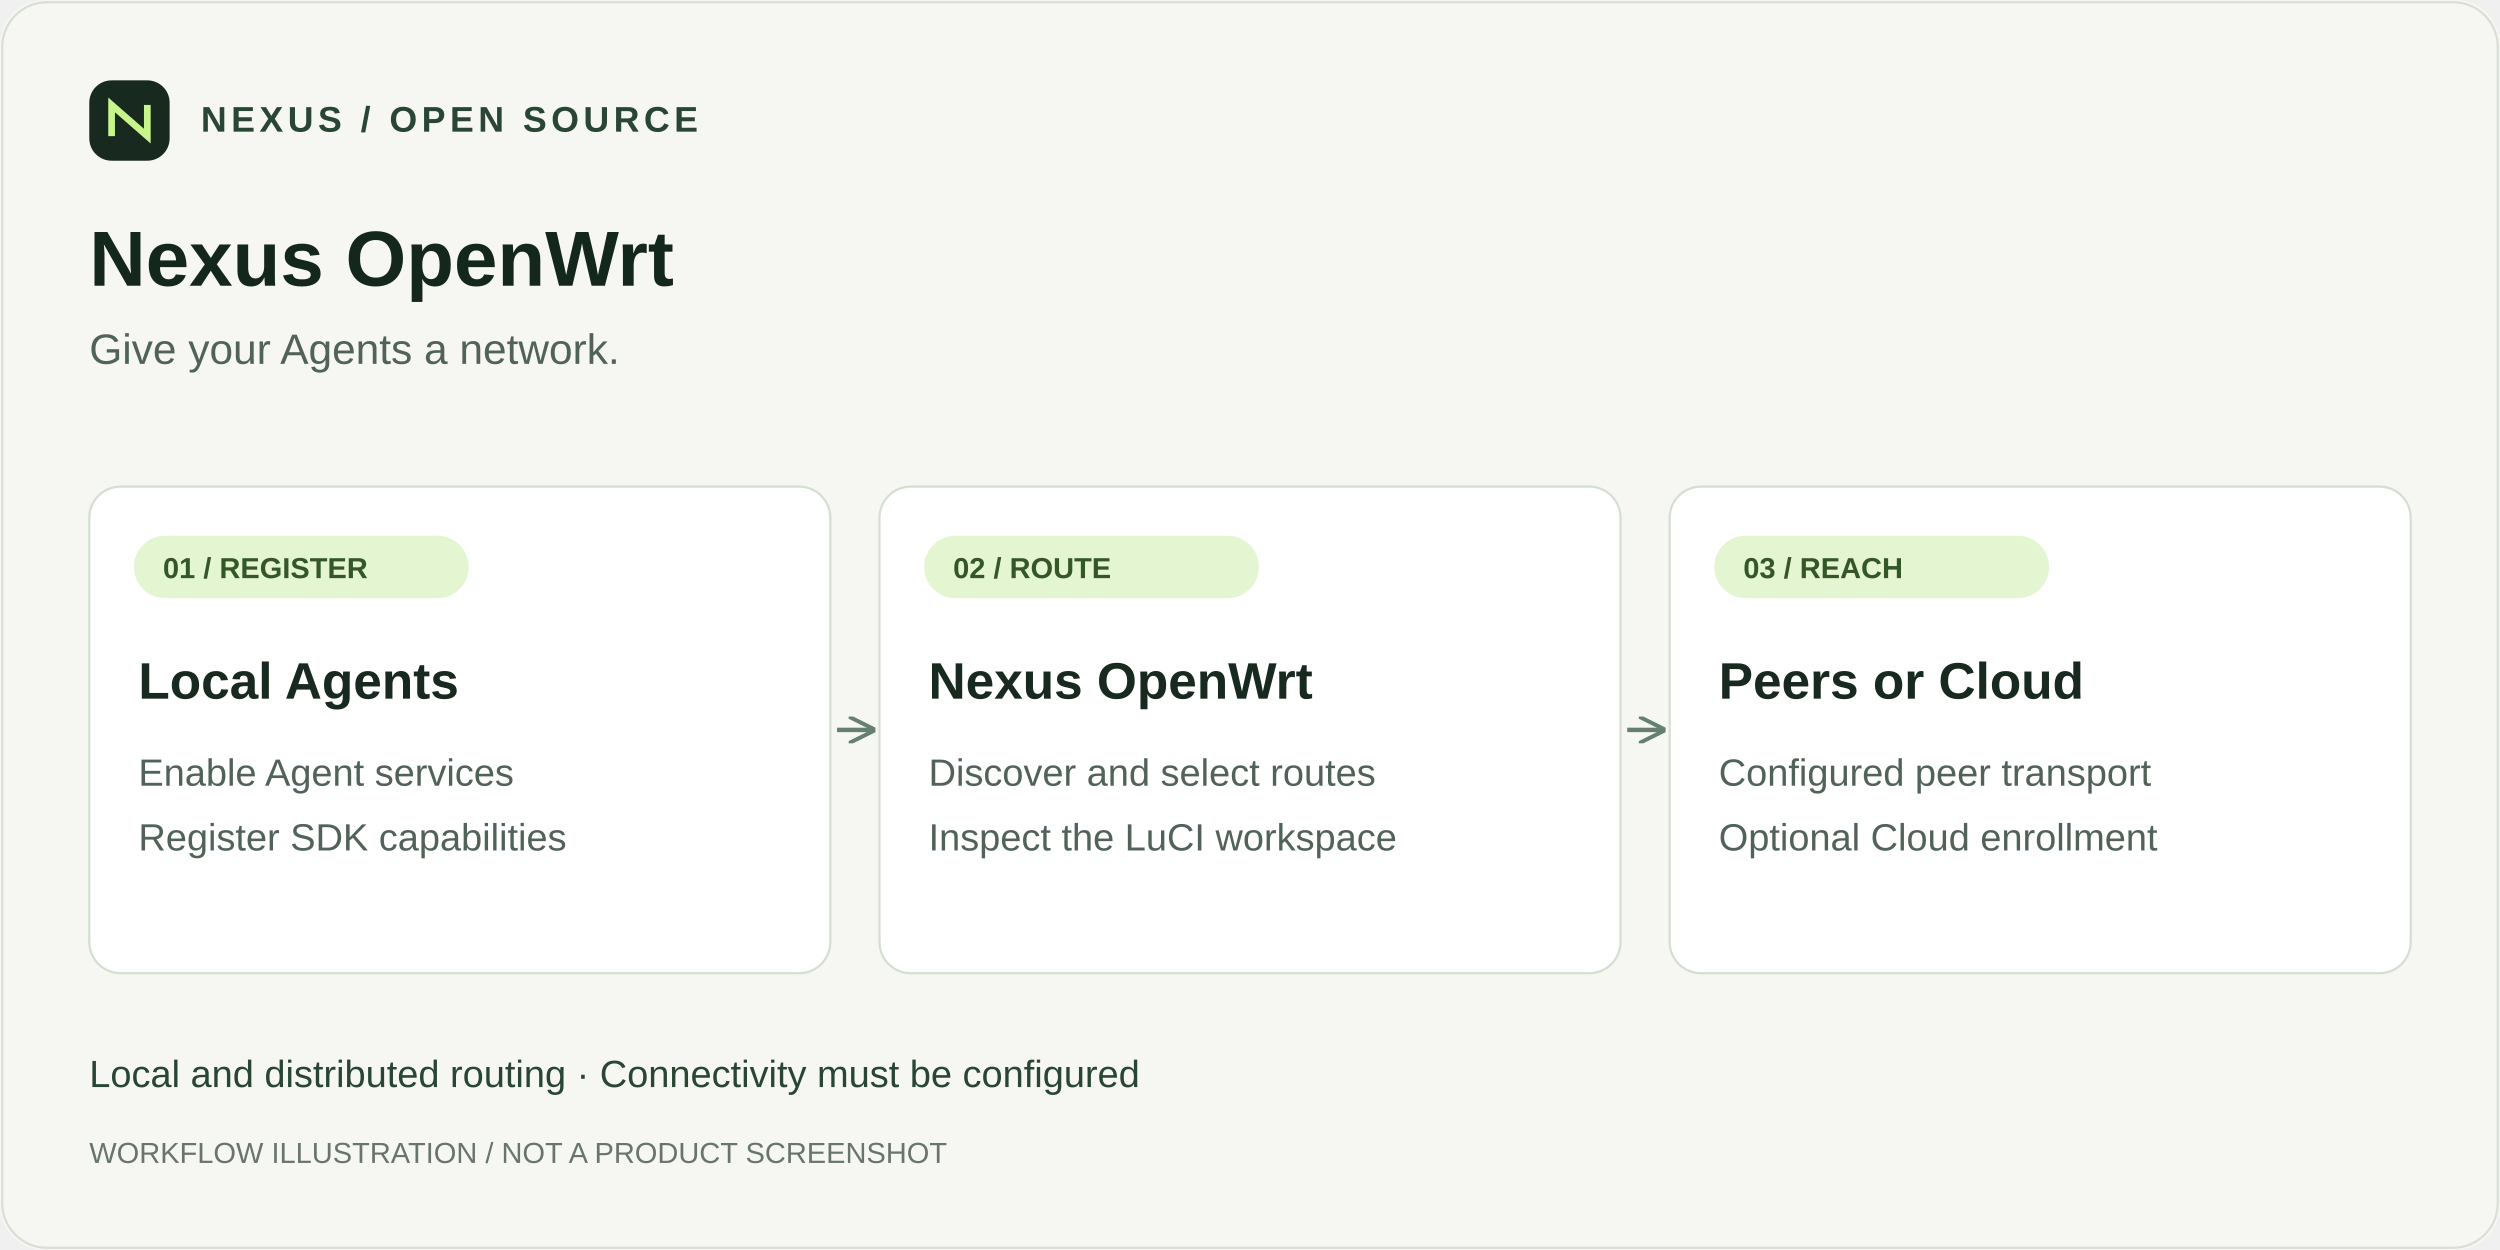
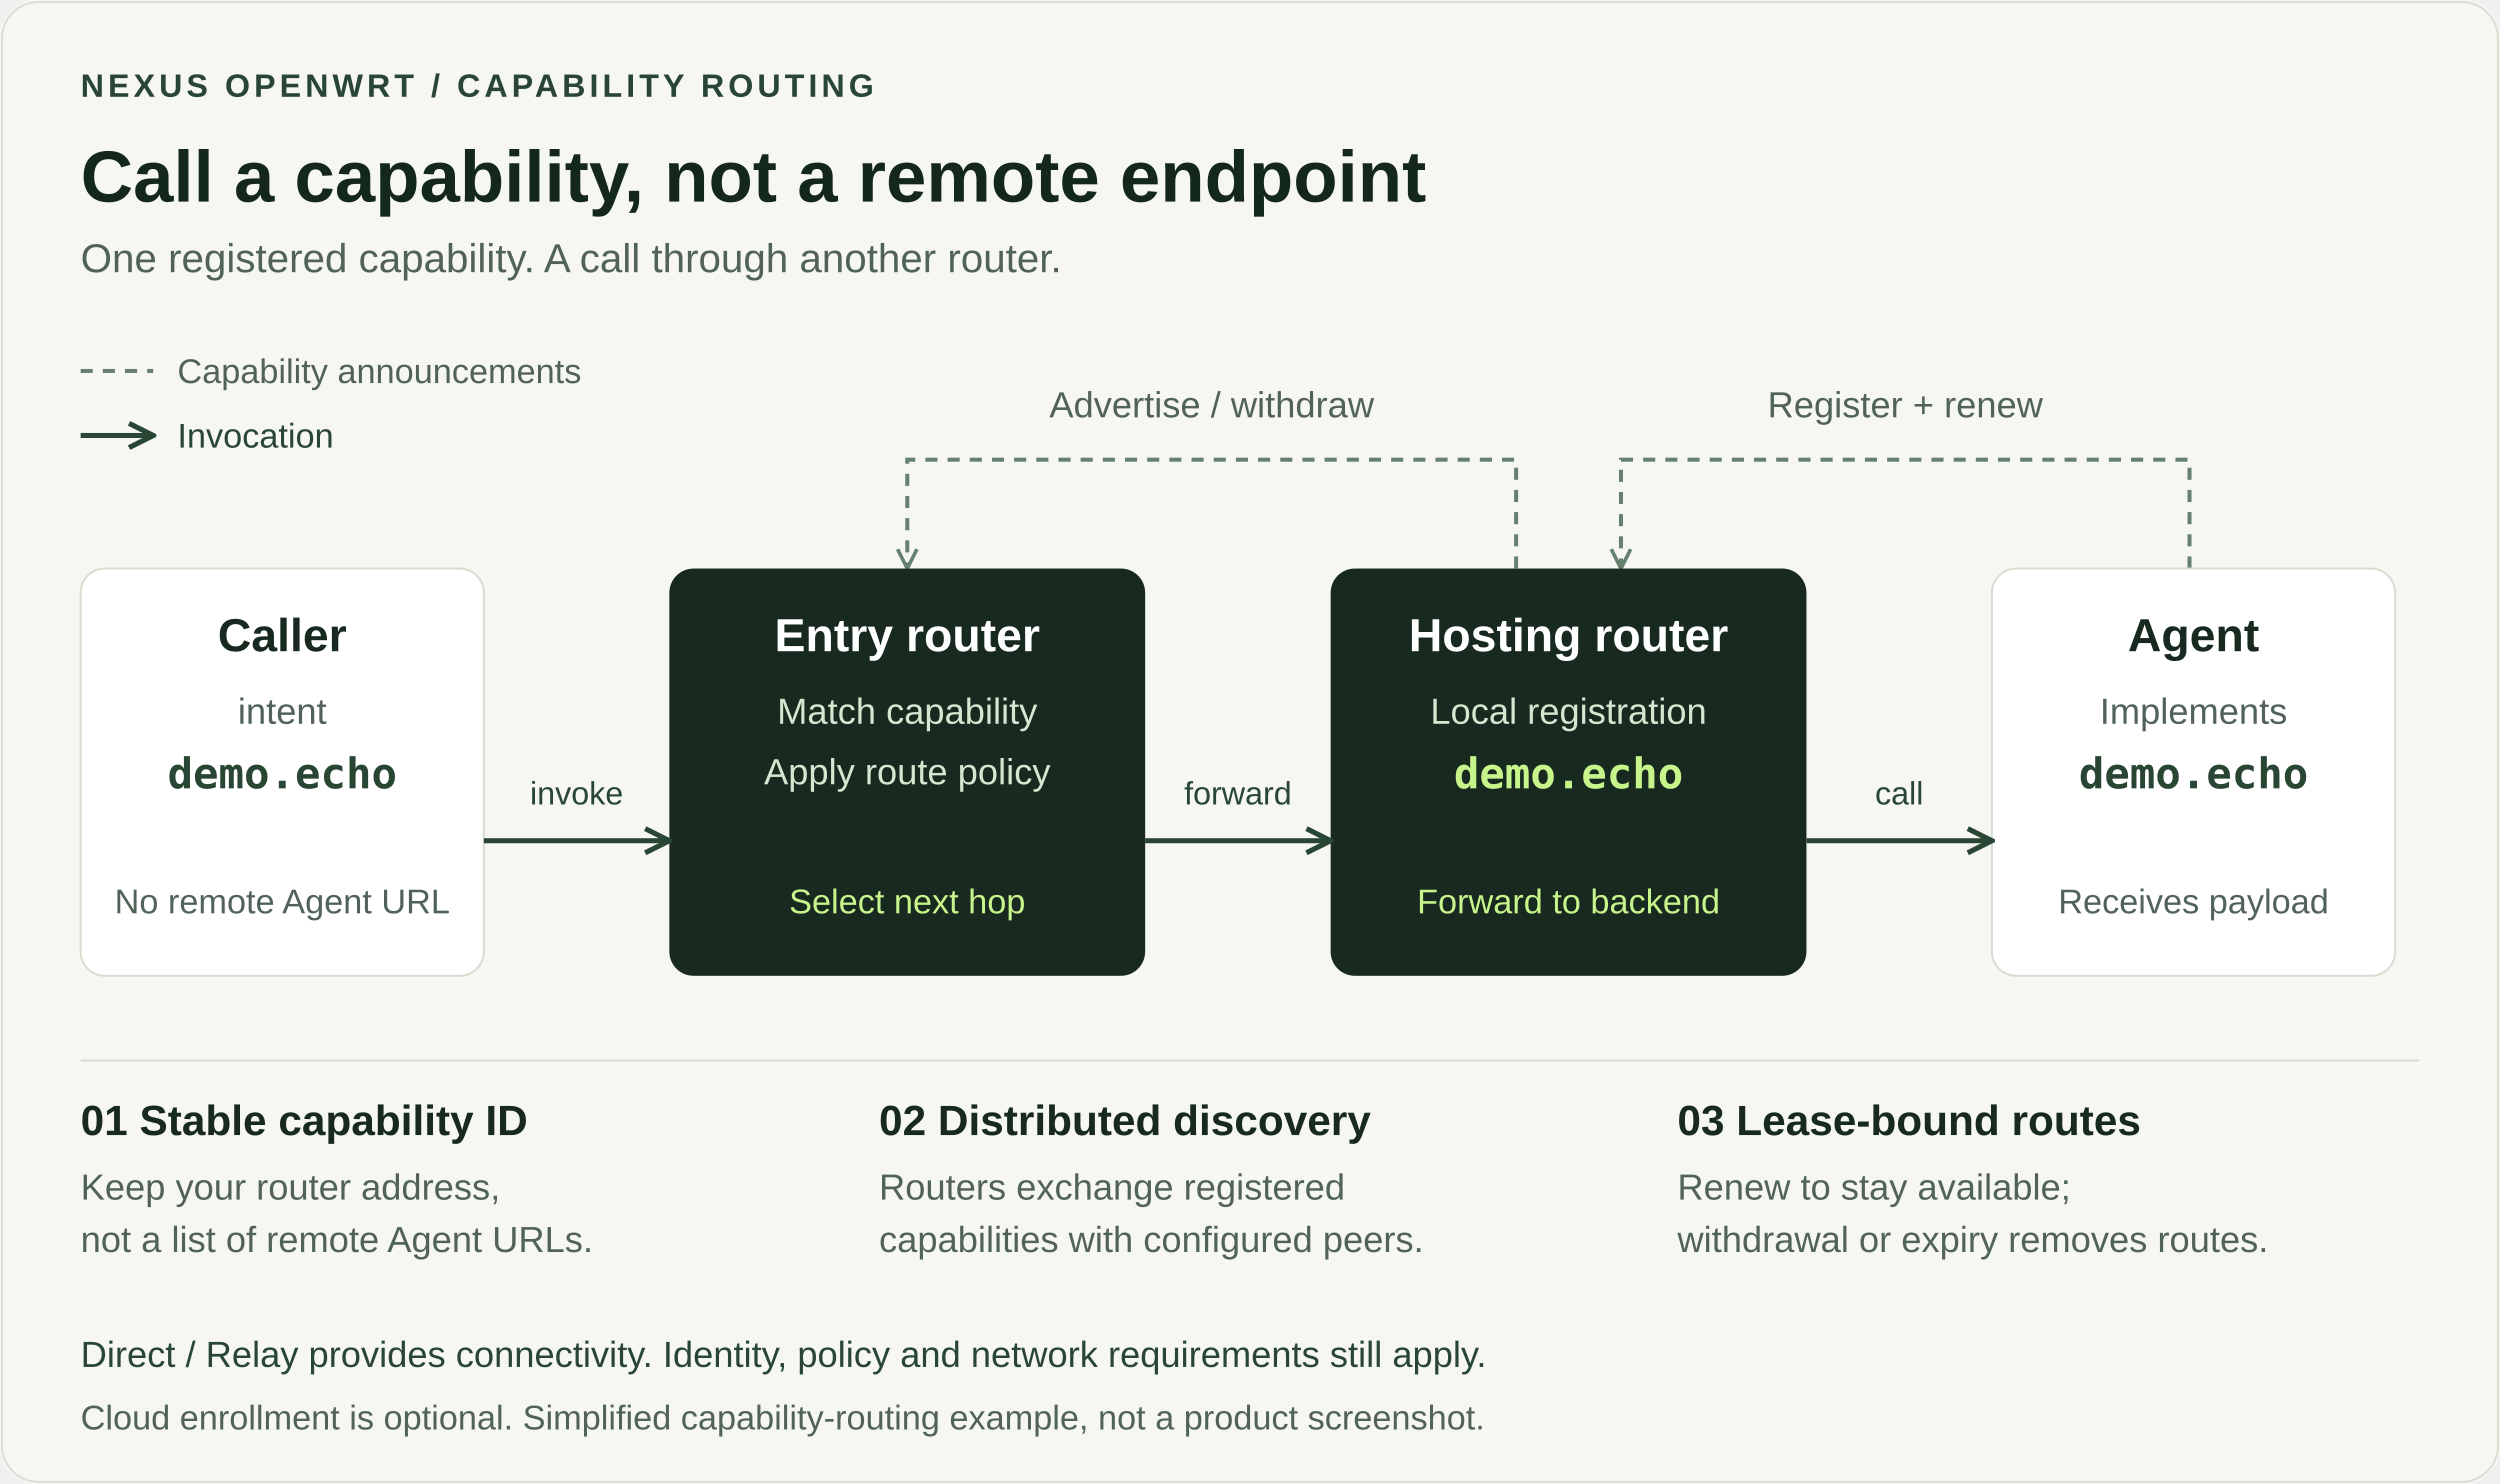
- <svg xmlns="http://www.w3.org/2000/svg" width="1120" height="560" viewBox="0 0 1120 560" role="img" aria-labelledby="title desc">
+ <svg xmlns="http://www.w3.org/2000/svg" width="1240" height="736" viewBox="0 0 1240 736" role="img" aria-labelledby="title desc">
  <defs>
-     <marker id="arrow" viewBox="0 0 10 10" refX="9" refY="5" markerWidth="6" markerHeight="6" orient="auto">
-       <path d="M0 0 L10 5 L0 10" fill="none" stroke="#65806e" stroke-width="1.5" />
+     <marker id="invoke-arrow" viewBox="0 0 10 10" refX="9" refY="5" markerWidth="6" markerHeight="6" orient="auto">
+       <path d="M1 1 L9 5 L1 9" fill="none" stroke="#294634" stroke-width="1.7" />
+     </marker>
+     <marker id="route-arrow" viewBox="0 0 10 10" refX="9" refY="5" markerWidth="6" markerHeight="6" orient="auto">
+       <path d="M1 1 L9 5 L1 9" fill="none" stroke="#65806e" stroke-width="1.5" />
    </marker>
  </defs>
-   <rect width="1120" height="560" rx="20" fill="#f6f7f2" />
-   <rect x="1" y="1" width="1118" height="558" rx="20" fill="none" stroke="#d8dfd4" />
+   <rect width="1240" height="736" rx="18" fill="#f6f7f2" />
+   <rect x="1" y="1" width="1238" height="734" rx="18" fill="none" stroke="#d8dfd4" />
  <g font-family="Segoe UI, Arial, sans-serif">
-     <rect x="40" y="36" width="36" height="36" rx="10" fill="#182a20" />
-     <path d="M50 61 V47 L66 61 V47" fill="none" stroke="#c7f58b" stroke-width="3" />
-     <text x="90" y="59" fill="#294634" font-size="16" font-weight="700" letter-spacing="2">NEXUS / OPEN SOURCE</text>
-     <text x="40" y="128" fill="#14271c" font-size="35" font-weight="700">Nexus OpenWrt</text>
-     <text x="40" y="163" fill="#516358" font-size="19">Give your Agents a network.</text>
-     <rect x="40" y="218" width="332" height="218" rx="14" fill="#fff" stroke="#d5dfd1" />
-     <rect x="60" y="240" width="150" height="28" rx="14" fill="#e4f5d2" />
-     <text x="73" y="259" fill="#355728" font-size="13" font-weight="700">01 / REGISTER</text>
-     <text x="62" y="313" fill="#182a20" font-size="23" font-weight="700">Local Agents</text>
-     <text x="62" y="352" fill="#516358" font-size="17">Enable Agent services</text>
-     <text x="62" y="381" fill="#516358" font-size="17">Register SDK capabilities</text>
-     <rect x="394" y="218" width="332" height="218" rx="14" fill="#fff" stroke="#d5dfd1" />
-     <rect x="414" y="240" width="150" height="28" rx="14" fill="#e4f5d2" />
-     <text x="427" y="259" fill="#355728" font-size="13" font-weight="700">02 / ROUTE</text>
-     <text x="416" y="313" fill="#182a20" font-size="23" font-weight="700">Nexus OpenWrt</text>
-     <text x="416" y="352" fill="#516358" font-size="17">Discover and select routes</text>
-     <text x="416" y="381" fill="#516358" font-size="17">Inspect the LuCI workspace</text>
-     <rect x="748" y="218" width="332" height="218" rx="14" fill="#fff" stroke="#d5dfd1" />
-     <rect x="768" y="240" width="150" height="28" rx="14" fill="#e4f5d2" />
-     <text x="781" y="259" fill="#355728" font-size="13" font-weight="700">03 / REACH</text>
-     <text x="770" y="313" fill="#182a20" font-size="23" font-weight="700">Peers or Cloud</text>
-     <text x="770" y="352" fill="#516358" font-size="17">Configured peer transport</text>
-     <text x="770" y="381" fill="#516358" font-size="17">Optional Cloud enrollment</text>
-     <path d="M375 327 H391" fill="none" stroke="#65806e" stroke-width="2" marker-end="url(#arrow)" />
-     <path d="M729 327 H745" fill="none" stroke="#65806e" stroke-width="2" marker-end="url(#arrow)" />
-     <text x="40" y="487" fill="#294634" font-size="17">Local and distributed routing · Connectivity must be configured</text>
-     <text x="40" y="521" fill="#68756b" font-size="13">WORKFLOW ILLUSTRATION / NOT A PRODUCT SCREENSHOT</text>
+     <text x="40" y="48" fill="#294634" font-size="16" font-weight="700" letter-spacing="2">NEXUS OPENWRT / CAPABILITY ROUTING</text>
+     <text x="40" y="100" fill="#14271c" font-size="36" font-weight="700">Call a capability, not a remote endpoint</text>
+     <text x="40" y="135" fill="#516358" font-size="20">One registered capability. A call through another router.</text>
+     <path d="M40 184 H76" stroke="#65806e" stroke-width="2" stroke-dasharray="6 5" />
+     <text x="88" y="190" fill="#516358" font-size="17">Capability announcements</text>
+     <path d="M40 216 H76" stroke="#294634" stroke-width="2.5" marker-end="url(#invoke-arrow)" />
+     <text x="88" y="222" fill="#294634" font-size="17">Invocation</text>
+     <g fill="none" stroke="#65806e" stroke-width="2" stroke-dasharray="6 5" marker-end="url(#route-arrow)">
+       <path d="M1086 282 V228 H804 V282" />
+       <path d="M752 282 V228 H450 V282" />
+     </g>
+     <text x="945" y="207" text-anchor="middle" fill="#516358" font-size="18">Register + renew</text>
+     <text x="601" y="207" text-anchor="middle" fill="#516358" font-size="18">Advertise / withdraw</text>
+     <rect x="40" y="282" width="200" height="202" rx="12" fill="#fff" stroke="#d5dfd1" />
+     <rect x="332" y="282" width="236" height="202" rx="12" fill="#182a20" />
+     <rect x="660" y="282" width="236" height="202" rx="12" fill="#182a20" />
+     <rect x="988" y="282" width="200" height="202" rx="12" fill="#fff" stroke="#d5dfd1" />
+     <g text-anchor="middle" font-size="23" font-weight="700">
+       <text x="140" y="323" fill="#182a20">Caller</text>
+       <text x="450" y="323" fill="#fff">Entry router</text>
+       <text x="778" y="323" fill="#fff">Hosting router</text>
+       <text x="1088" y="323" fill="#182a20">Agent</text>
+     </g>
+     <g text-anchor="middle" font-size="18">
+       <text x="140" y="359" fill="#516358">intent</text>
+       <text x="450" y="359" fill="#d7e6d1">Match capability</text>
+       <text x="450" y="389" fill="#d7e6d1">Apply route policy</text>
+       <text x="778" y="359" fill="#d7e6d1">Local registration</text>
+       <text x="1088" y="359" fill="#516358">Implements</text>
+     </g>
+     <g text-anchor="middle" font-family="Consolas, monospace" font-size="21" font-weight="700">
+       <text x="140" y="391" fill="#294634">demo.echo</text>
+       <text x="778" y="391" fill="#c7f58b">demo.echo</text>
+       <text x="1088" y="391" fill="#294634">demo.echo</text>
+     </g>
+     <g text-anchor="middle" font-size="17">
+       <text x="140" y="453" fill="#516358">No remote Agent URL</text>
+       <text x="450" y="453" fill="#c7f58b">Select next hop</text>
+       <text x="778" y="453" fill="#c7f58b">Forward to backend</text>
+       <text x="1088" y="453" fill="#516358">Receives payload</text>
+     </g>
+     <g fill="none" stroke="#294634" stroke-width="2.5" marker-end="url(#invoke-arrow)">
+       <path d="M240 417 H332" />
+       <path d="M568 417 H660" />
+       <path d="M896 417 H988" />
+     </g>
+     <g text-anchor="middle" fill="#294634" font-size="16">
+       <text x="286" y="399">invoke</text>
+       <text x="614" y="399">forward</text>
+       <text x="942" y="399">call</text>
+     </g>
+     <path d="M40 526 H1200" stroke="#d5dfd1" />
+     <g fill="#182a20" font-size="21" font-weight="700">
+       <text x="40" y="563">01  Stable capability ID</text>
+       <text x="436" y="563">02  Distributed discovery</text>
+       <text x="832" y="563">03  Lease-bound routes</text>
+     </g>
+     <g fill="#516358" font-size="18">
+       <text x="40" y="595">Keep your router address,</text>
+       <text x="40" y="621">not a list of remote Agent URLs.</text>
+       <text x="436" y="595">Routers exchange registered</text>
+       <text x="436" y="621">capabilities with configured peers.</text>
+       <text x="832" y="595">Renew to stay available;</text>
+       <text x="832" y="621">withdrawal or expiry removes routes.</text>
+     </g>
+     <text x="40" y="678" fill="#294634" font-size="18">Direct / Relay provides connectivity. Identity, policy and network requirements still apply.</text>
+     <text x="40" y="709" fill="#516358" font-size="17">Cloud enrollment is optional. Simplified capability-routing example, not a product screenshot.</text>
  </g>
</svg>
